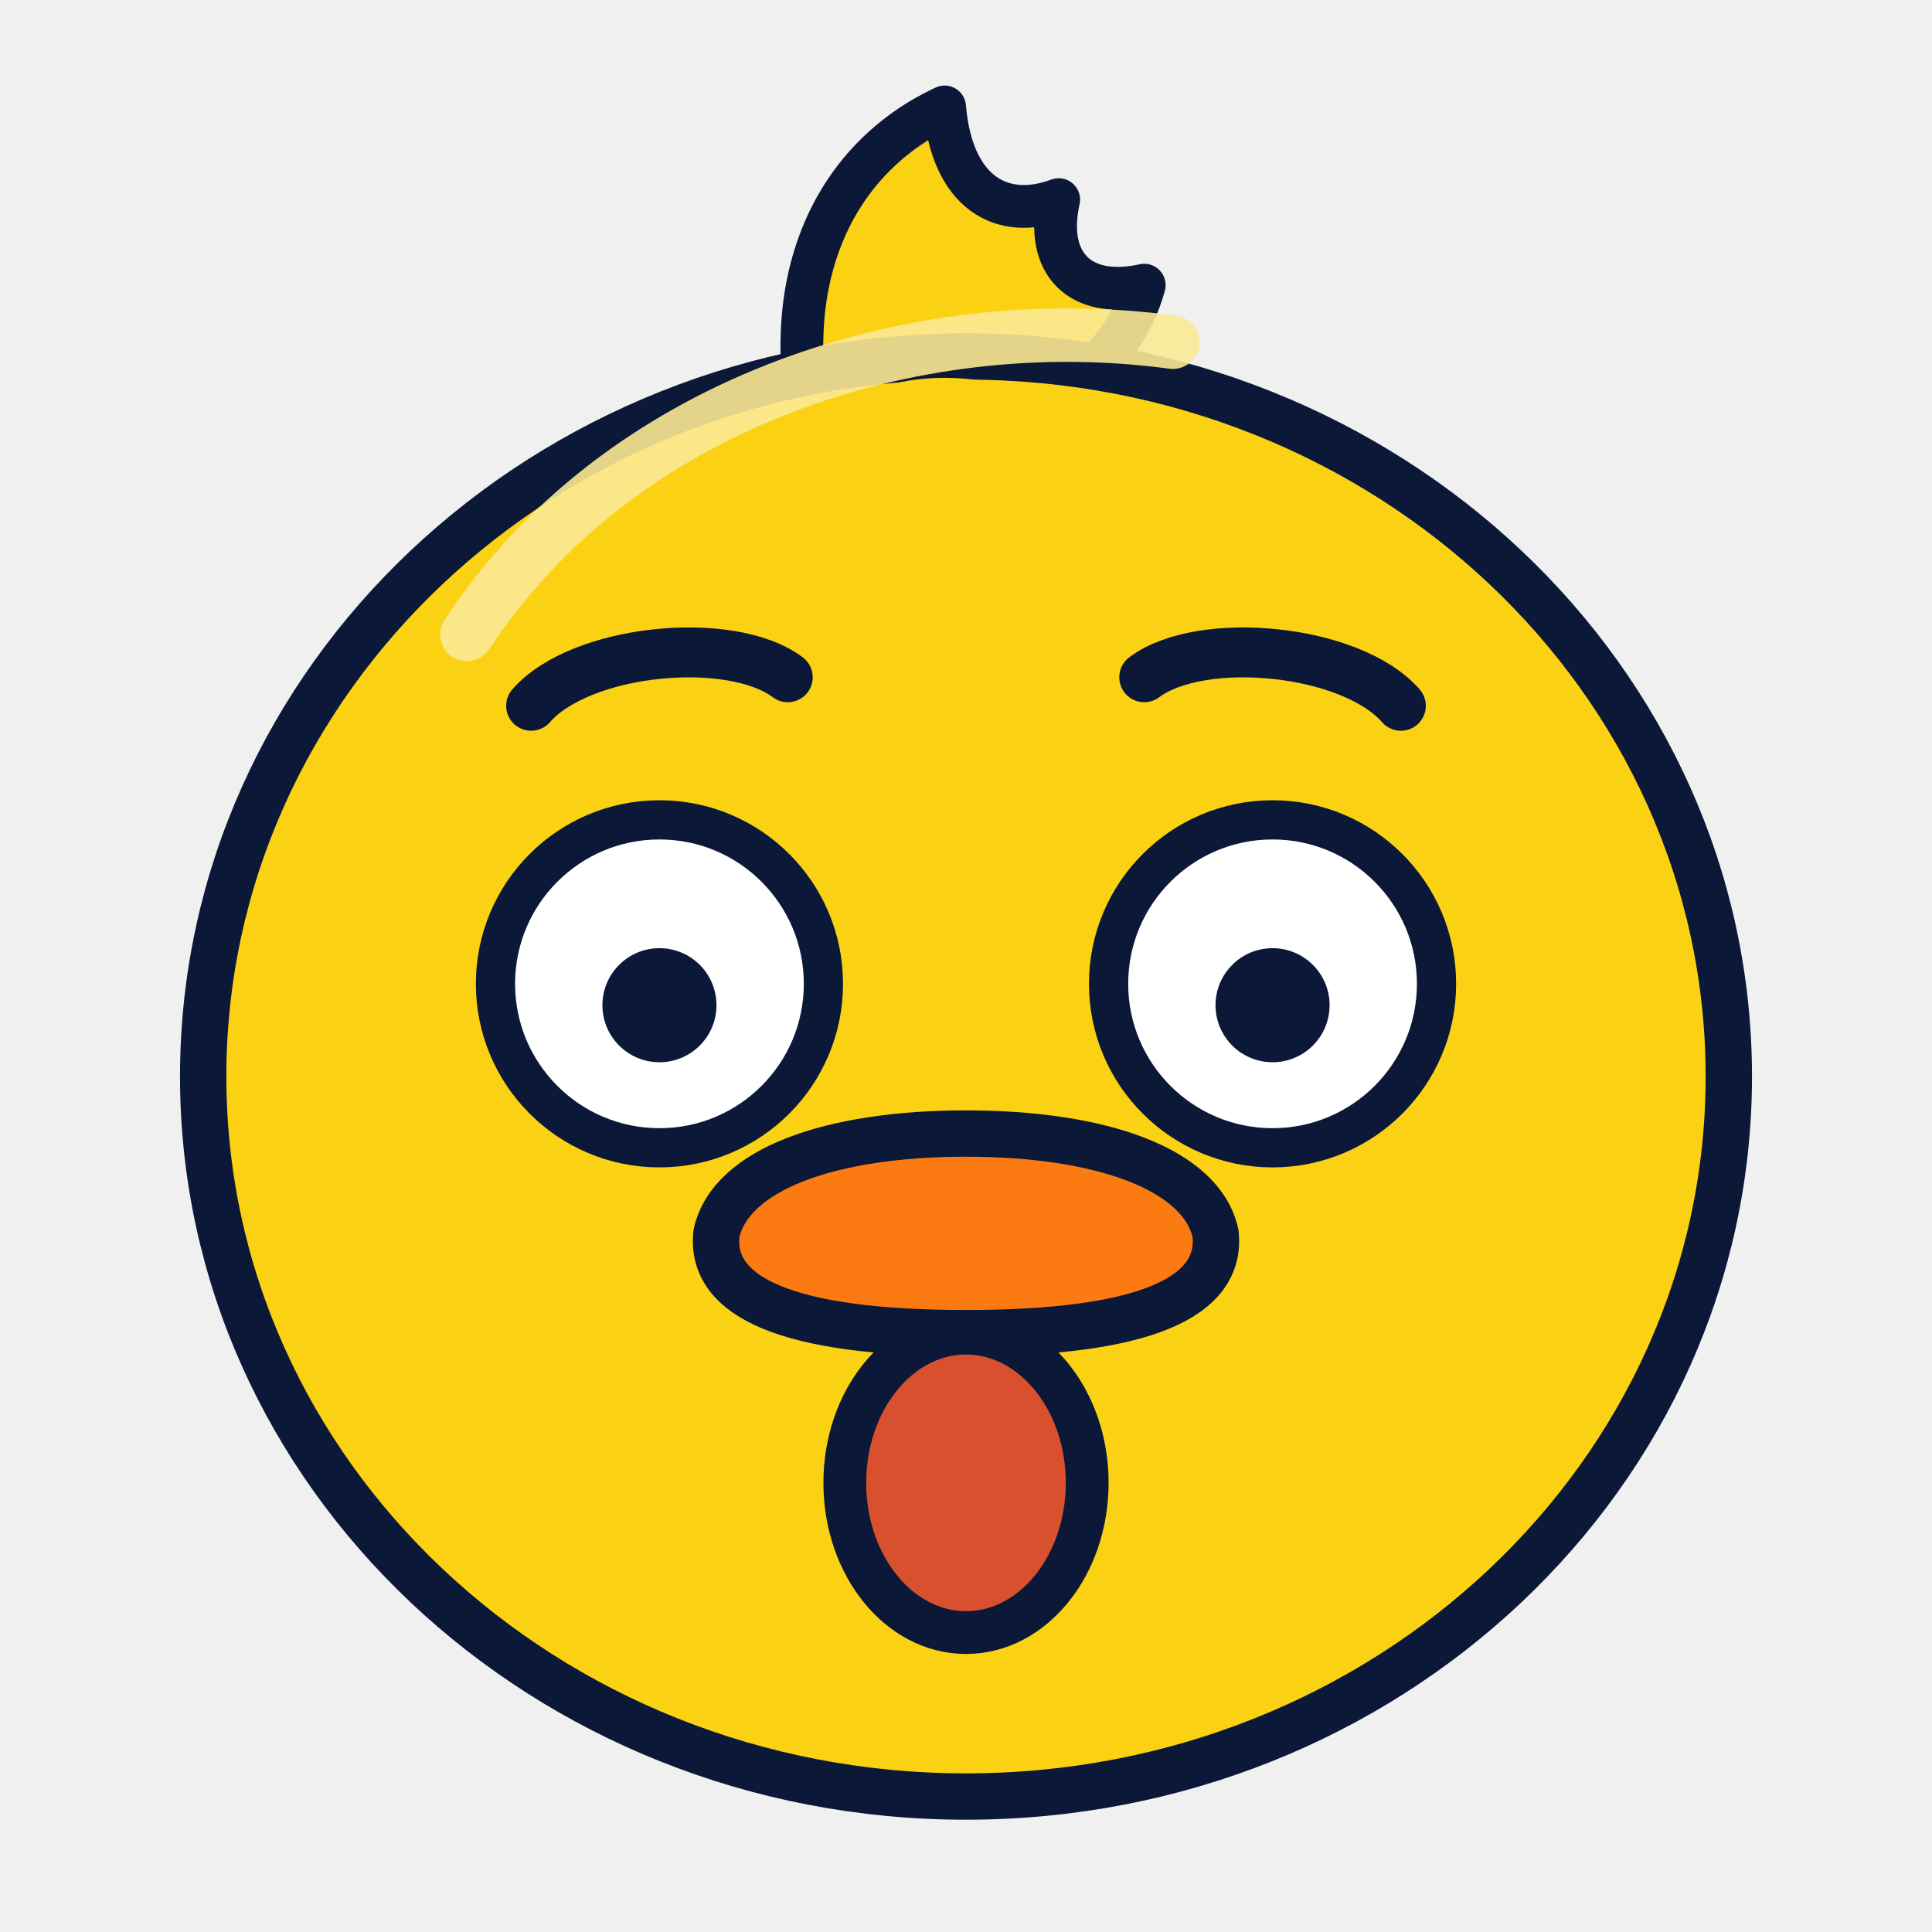
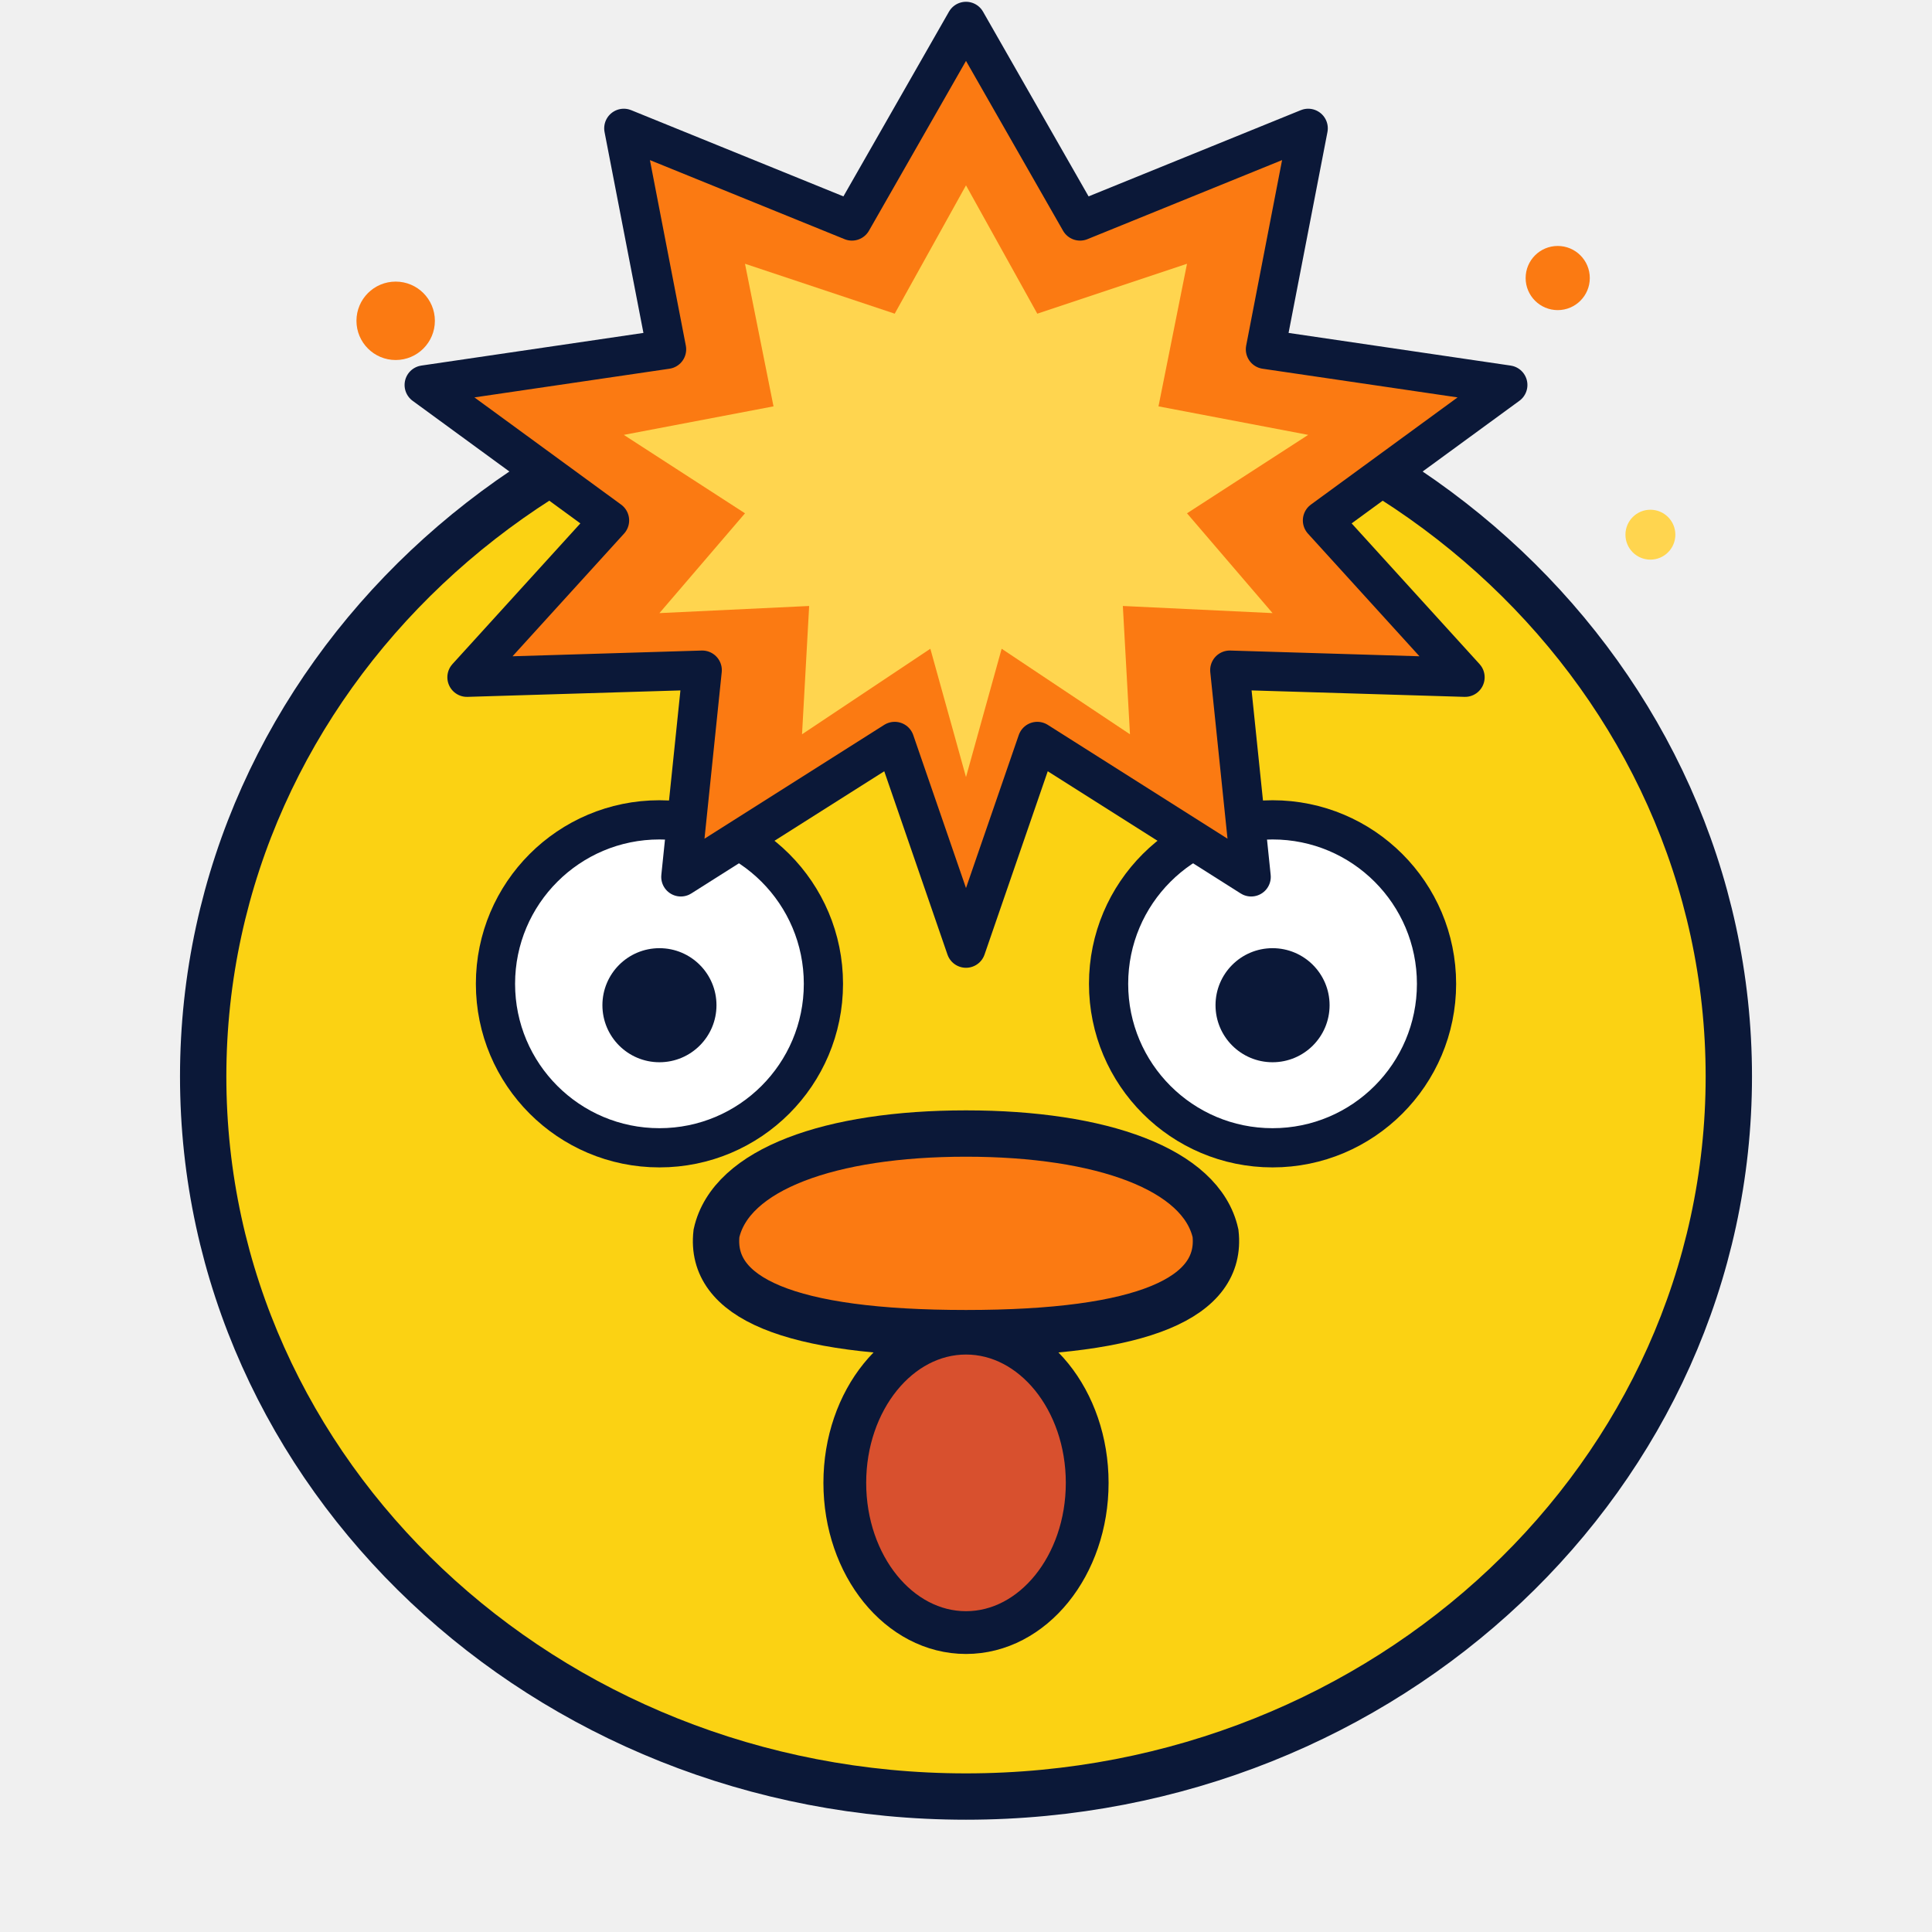
- <svg xmlns="http://www.w3.org/2000/svg" viewBox="-10 -30 532 542" width="512" height="512" role="img" aria-label="Emoji Dr. Cuack: sorprendido">
+ <svg xmlns="http://www.w3.org/2000/svg" viewBox="-10 -30 532 542" width="512" height="512" role="img" aria-label="Emoji Dr. Cuack: explotado">
  <g id="cara">
-     <path d="M 212 88 C 204 46 220 14 250 0 C 252 24 266 32 282 26 C 278 44 288 54 306 50 C 300 72 280 86 254 88 Z" fill="#FBD213" stroke="#0B1838" stroke-width="12" stroke-linejoin="round" />
    <ellipse cx="256" cy="272" rx="214" ry="202" fill="#FBD213" stroke="#0B1838" stroke-width="13" />
-     <ellipse cx="250" cy="86" rx="26" ry="10" fill="#FBD213" />
-     <path d="M 116 148 C 158 84 240 56 314 66" fill="none" stroke="#FBE993" stroke-width="15" stroke-linecap="round" opacity=".9" />
    <g>
      <circle cx="170" cy="246" r="46" fill="#FFF" stroke="#0B1838" stroke-width="11" />
      <circle cx="342" cy="246" r="46" fill="#FFF" stroke="#0B1838" stroke-width="11" />
      <circle cx="170" cy="252" r="16" fill="#0B1838" />
      <circle cx="342" cy="252" r="16" fill="#0B1838" />
    </g>
    <g>
      <path d="M 186 316 C 190 298 218 288 256 288 C 294 288 322 298 326 316                C 328 334 306 344 256 344 C 206 344 184 334 186 316 Z" fill="#FB7A12" stroke="#0B1838" stroke-width="13" />
      <ellipse cx="256" cy="386" rx="34" ry="42" fill="#D8502E" stroke="#0B1838" stroke-width="12" />
    </g>
-     <g stroke="#0B1838" stroke-width="14" stroke-linecap="round" fill="none">
-       <path d="M 134 168 C 148 152 190 148 206 160" />
-       <path d="M 306 160 C 322 148 364 152 378 168" />
+     <g>
+       <path fill="#FB7A12" stroke="#0B1838" stroke-width="11" stroke-linejoin="round" d="M 256 -24 L 288 32 L 352 6 L 340 68 L 408 78 L 356 116 L 396 160 L 330 158                L 336 216 L 276 178 L 256 236 L 236 178 L 176 216 L 182 158 L 116 160                L 156 116 L 104 78 L 172 68 L 160 6 L 224 32 Z" />
+       <path fill="#FFD54F" d="M 256 22 L 276 58 L 318 44 L 310 84 L 352 92 L 318 114 L 342 142                L 300 140 L 302 176 L 266 152 L 256 188 L 246 152 L 210 176 L 212 140                L 170 142 L 194 114 L 160 92 L 202 84 L 194 44 L 236 58 Z" />
+       <circle cx="96" cy="60" r="11" fill="#FB7A12" />
+       <circle cx="422" cy="48" r="9" fill="#FB7A12" />
+       <circle cx="448" cy="120" r="7" fill="#FFD54F" />
    </g>
  </g>
</svg>
